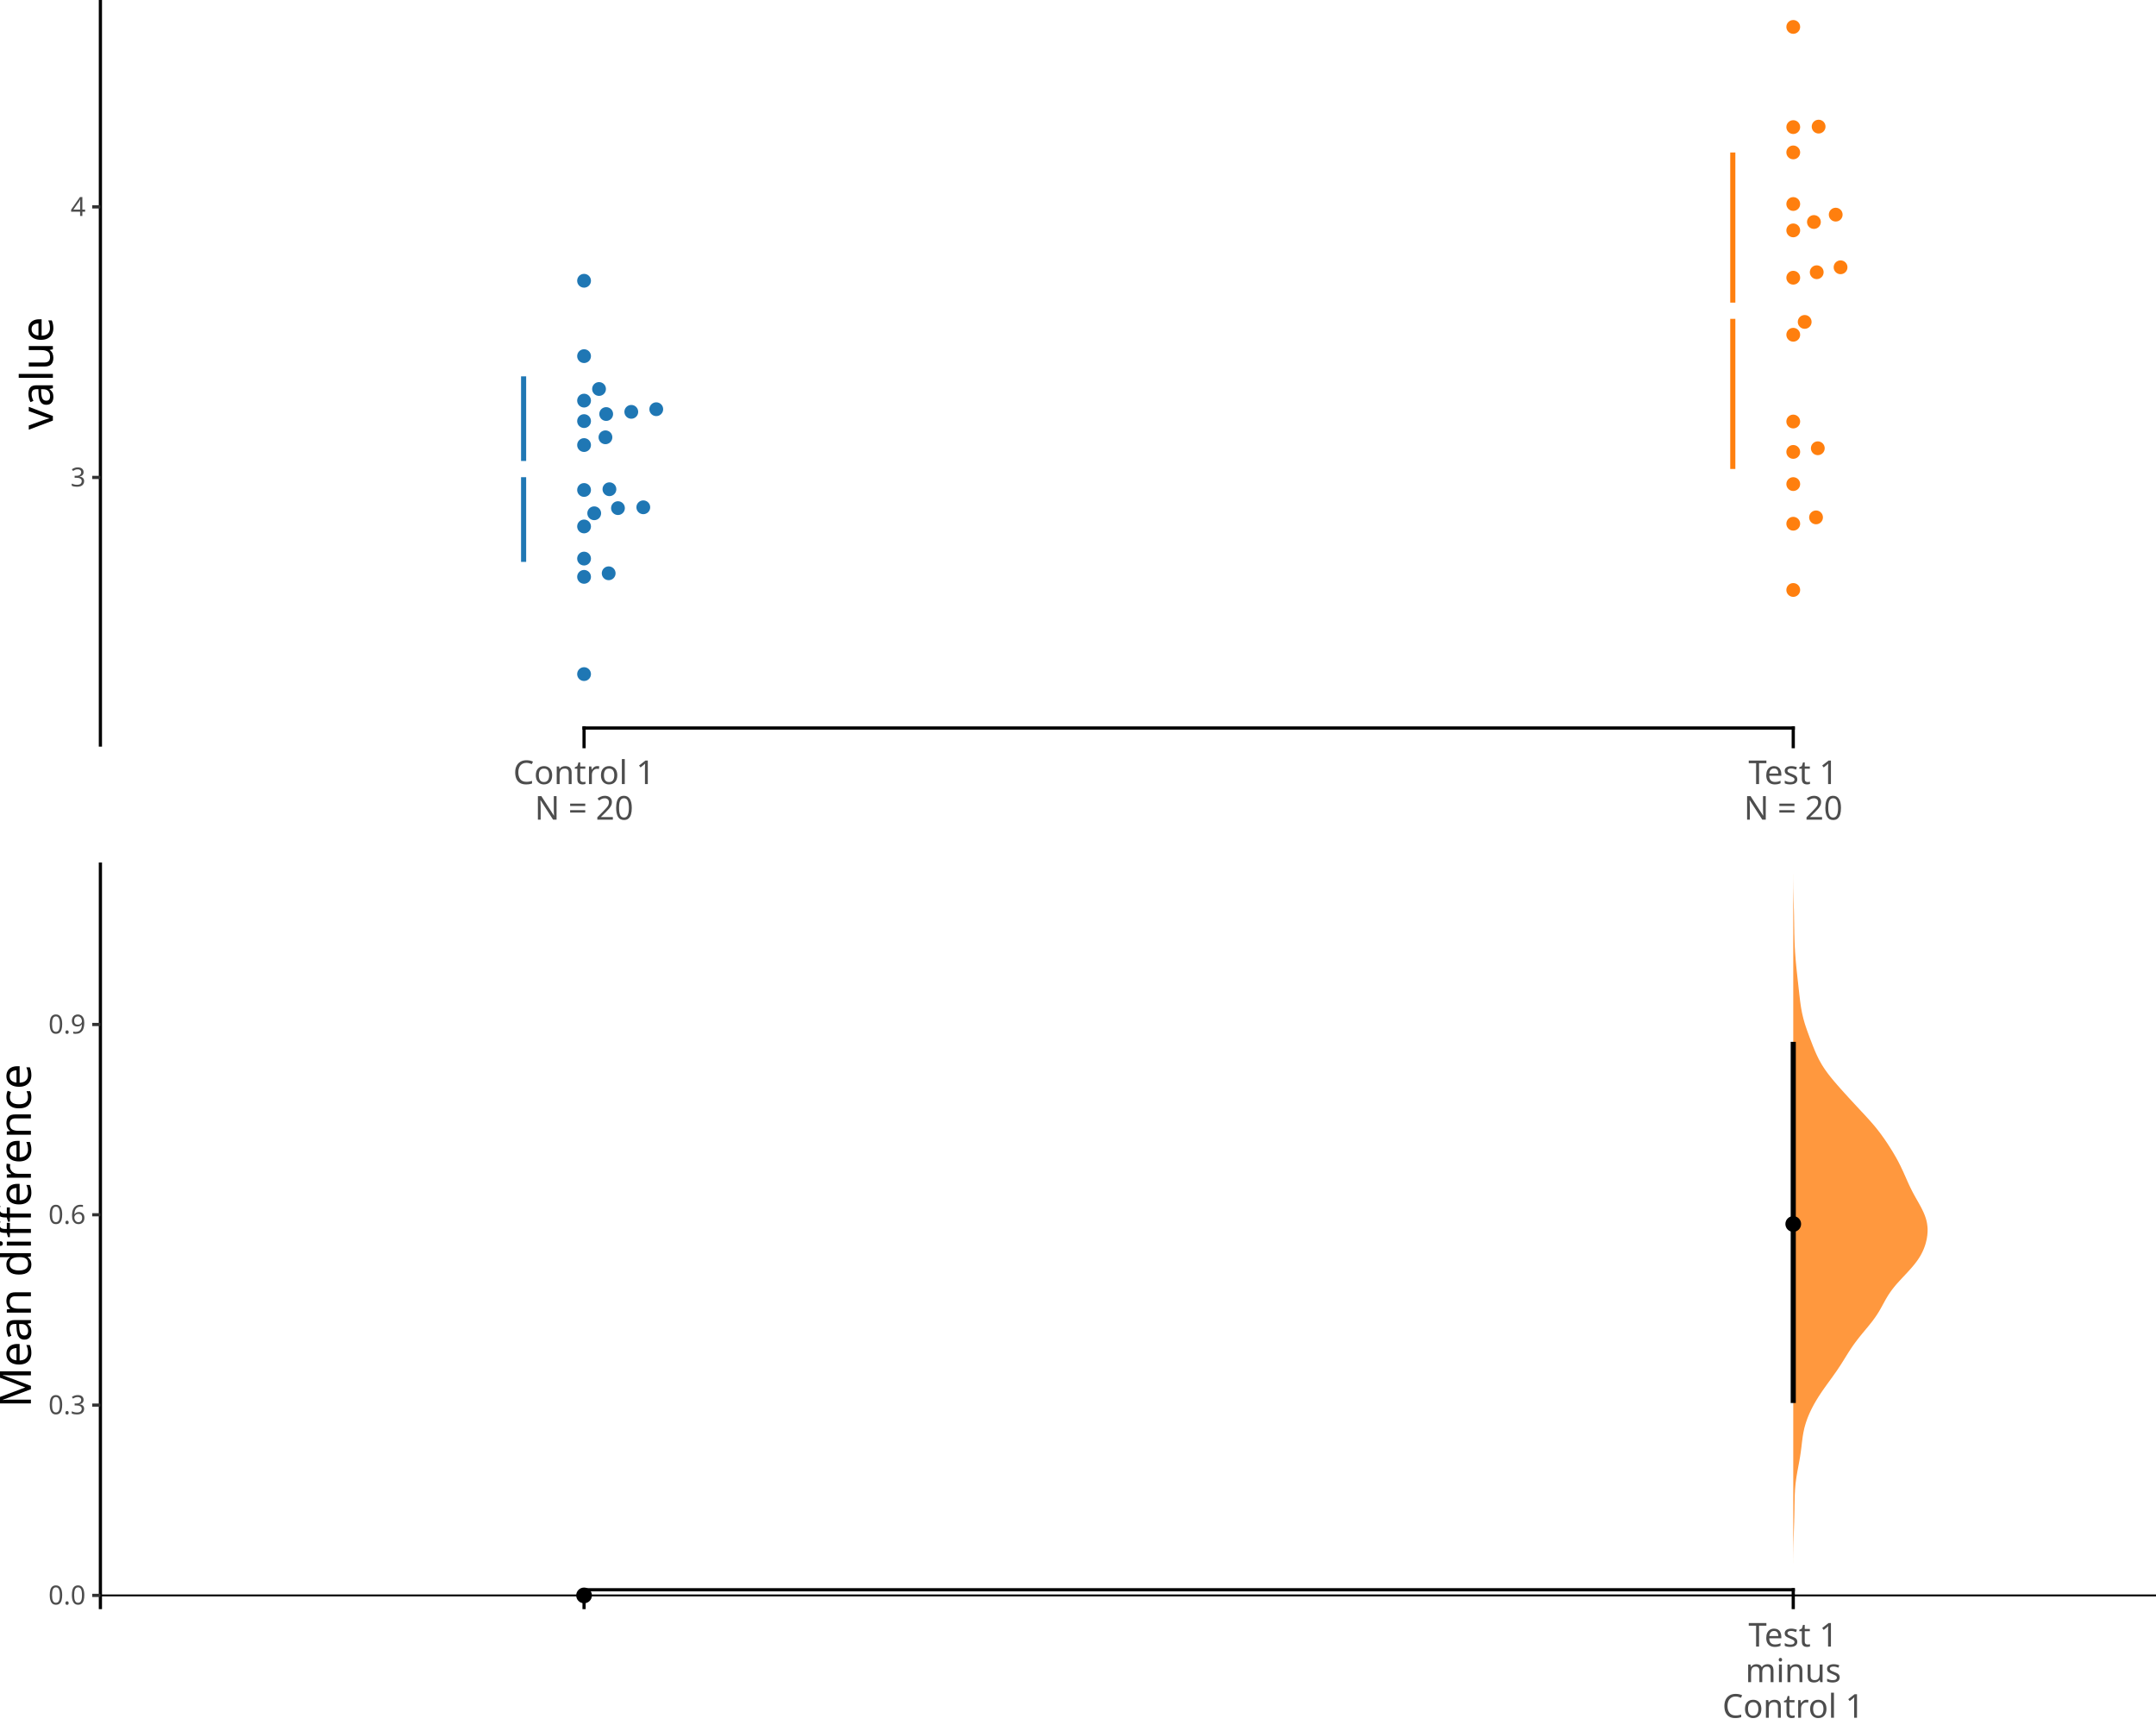
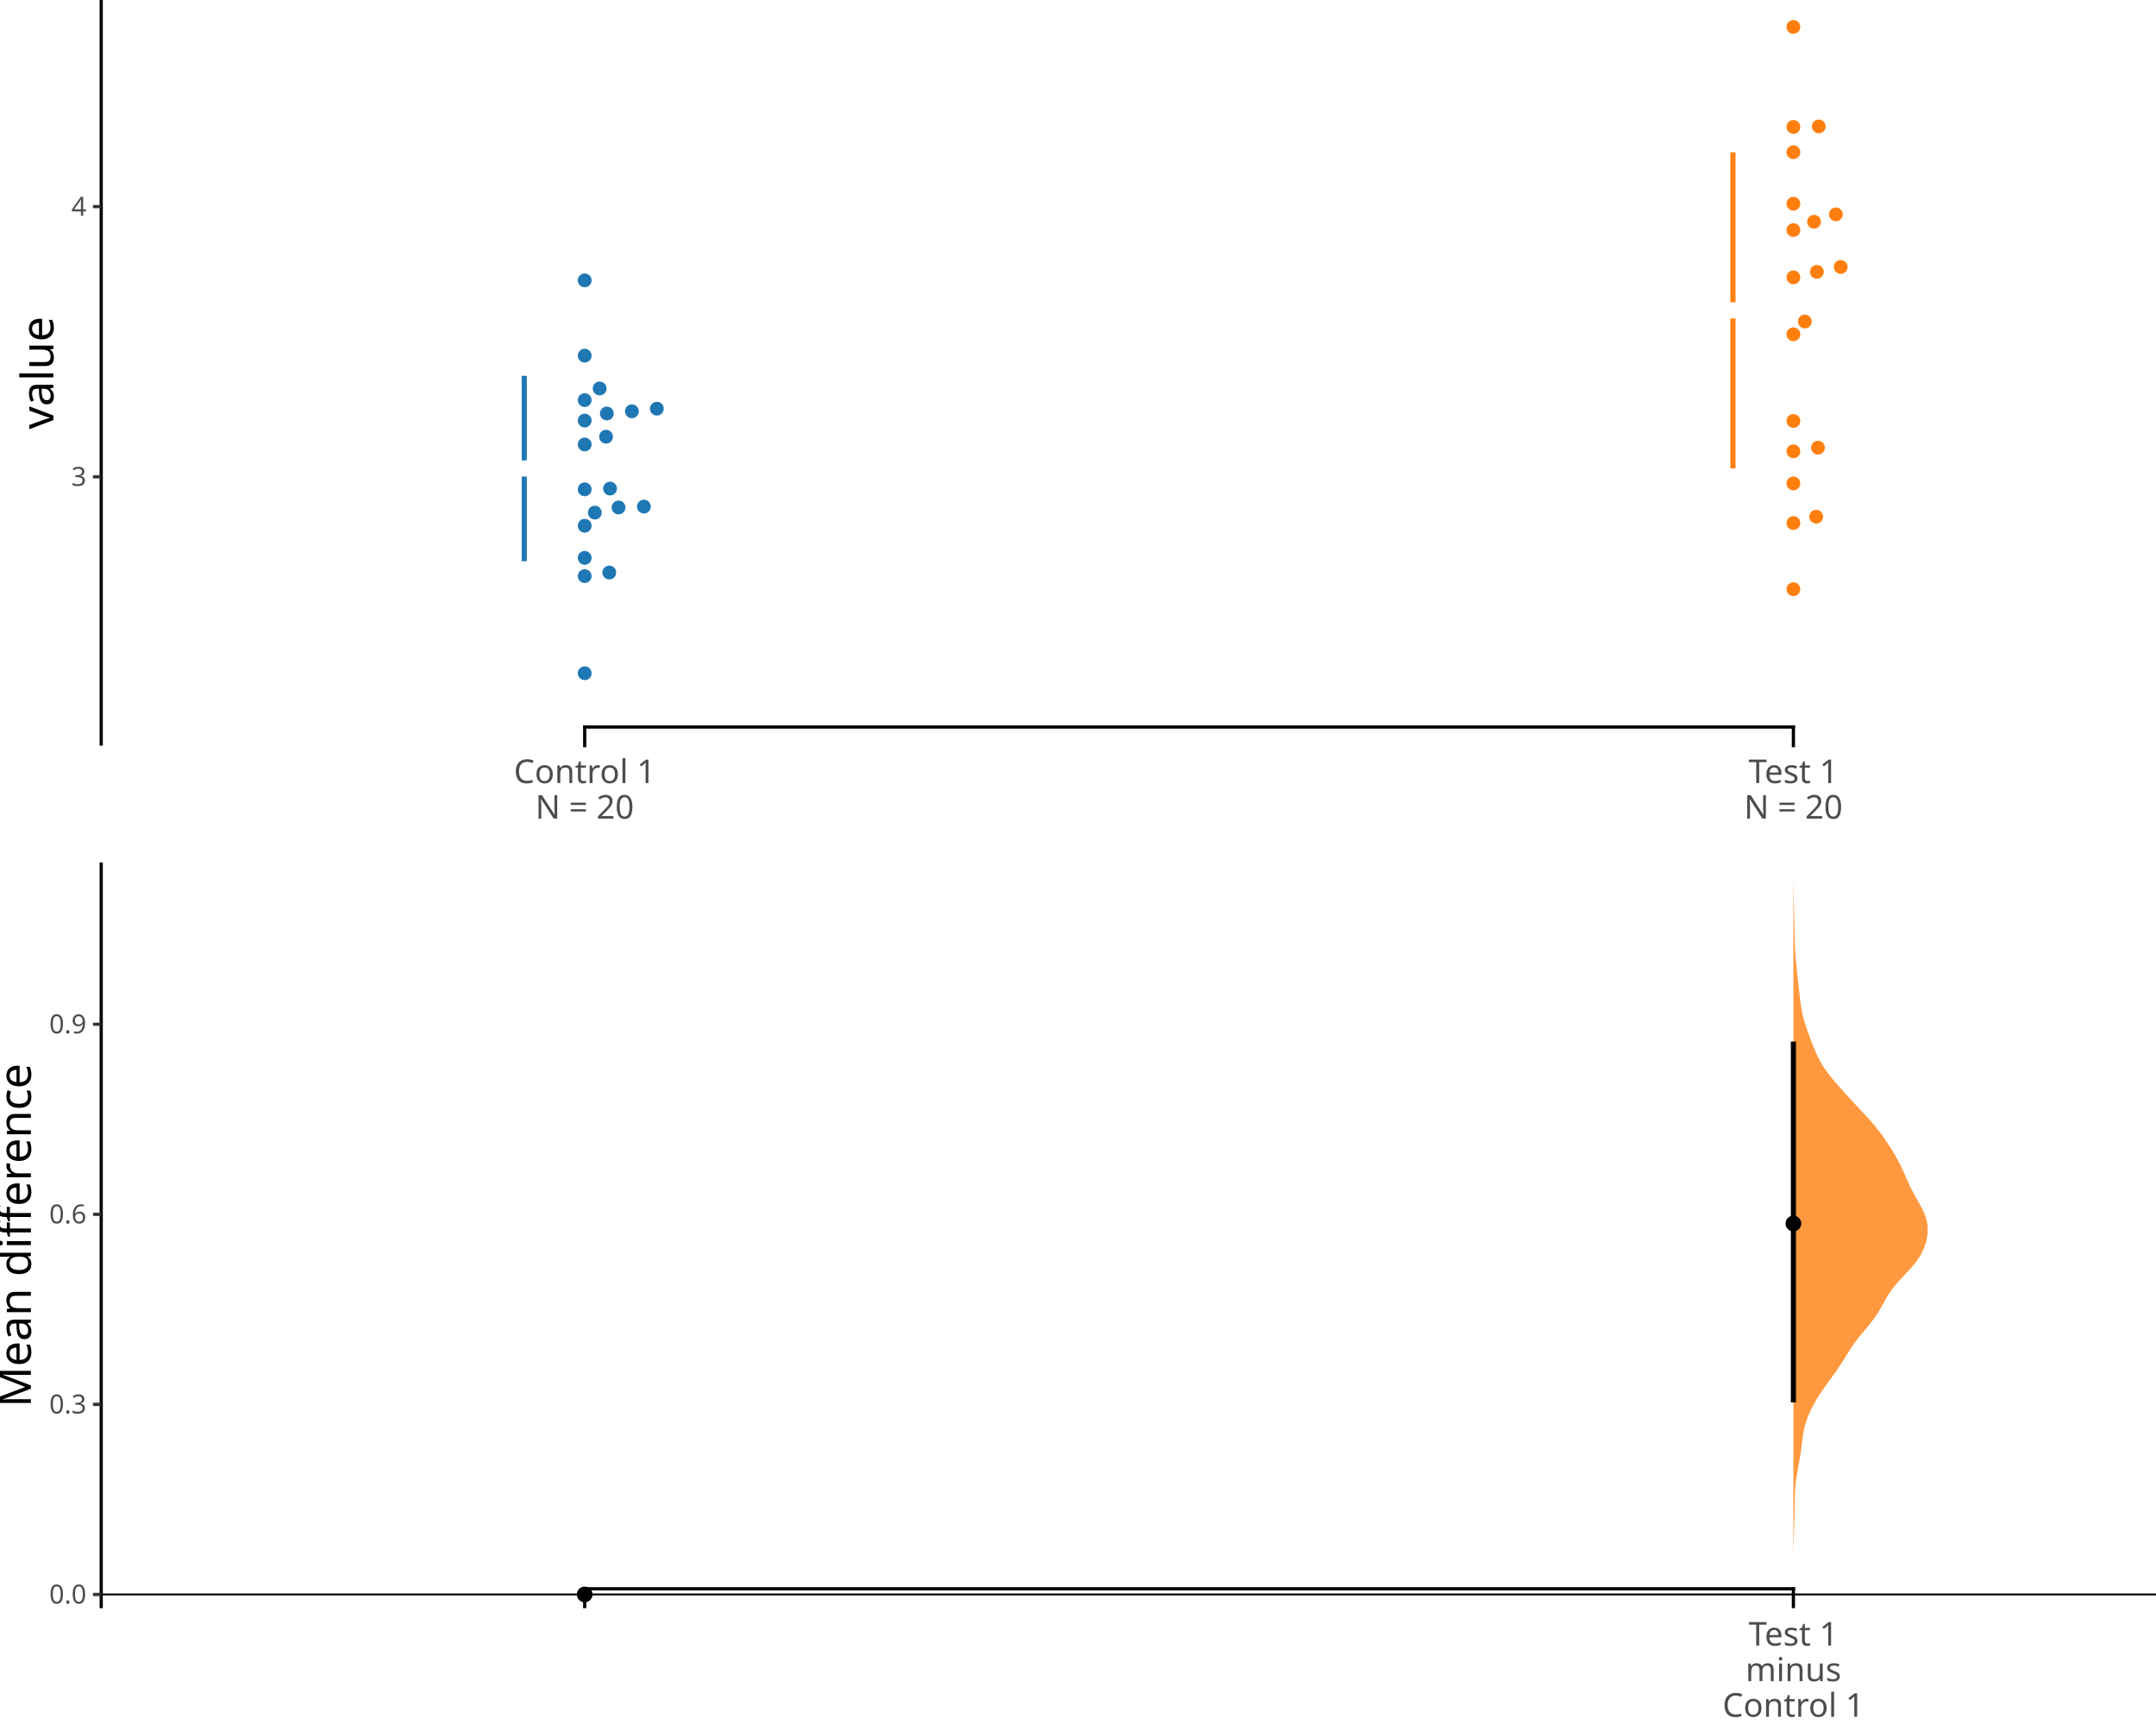
<svg xmlns="http://www.w3.org/2000/svg" class="svglite" data-engine-version="2.0" width="720.00pt" height="576.00pt" viewBox="0 0 720.00 576.00">
  <defs>
    <style type="text/css">
    .svglite line, .svglite polyline, .svglite polygon, .svglite path, .svglite rect, .svglite circle {
      fill: none;
      stroke: #000000;
      stroke-linecap: round;
      stroke-linejoin: round;
      stroke-miterlimit: 10.00;
    }
  </style>
  </defs>
  <rect width="100%" height="100%" style="stroke: none; fill: #FFFFFF;" />
  <defs>
    <clipPath id="cpMC4wMHw3MjAuMDB8MC4wMHw1NzYuMDA=">
      <rect x="0.00" y="0.00" width="720.00" height="576.00" />
    </clipPath>
  </defs>
  <g clip-path="url(#cpMC4wMHw3MjAuMDB8MC4wMHw1NzYuMDA=)">
</g>
  <defs>
    <clipPath id="cpMC4wMHw3MjAuMDB8MC4wMHwyODguMDA=">
      <rect x="0.00" y="0.00" width="720.00" height="288.00" />
    </clipPath>
  </defs>
  <g clip-path="url(#cpMC4wMHw3MjAuMDB8MC4wMHwyODguMDA=)">
-     <rect x="-0" y="0.00" width="720.00" height="288.00" style="stroke-width: 1.07; stroke: #FFFFFF; fill: #FFFFFF;" />
+     <rect x="0.00" y="0.00" width="720.00" height="288.00" style="stroke-width: 1.07; stroke: #FFFFFF; fill: #FFFFFF;" />
  </g>
  <g clip-path="url(#cpMC4wMHw3MjAuMDB8MC4wMHw1NzYuMDA=)">
-     <rect x="33.53" y="0.00" width="686.47" height="249.32" style="stroke-width: 1.07; stroke: none; fill: #FFFFFF;" />
-     <circle cx="202.44" cy="138.25" r="1.95" style="stroke-width: 0.71; stroke: #1F77B4; fill: #1F77B4;" />
-     <circle cx="195.05" cy="133.77" r="1.95" style="stroke-width: 0.71; stroke: #1F77B4; fill: #1F77B4;" />
-     <circle cx="203.52" cy="163.36" r="1.95" style="stroke-width: 0.71; stroke: #1F77B4; fill: #1F77B4;" />
-     <circle cx="195.05" cy="175.79" r="1.95" style="stroke-width: 0.71; stroke: #1F77B4; fill: #1F77B4;" />
-     <circle cx="210.82" cy="137.52" r="1.95" style="stroke-width: 0.71; stroke: #1F77B4; fill: #1F77B4;" />
-     <circle cx="195.05" cy="225.09" r="1.95" style="stroke-width: 0.71; stroke: #1F77B4; fill: #1F77B4;" />
-     <circle cx="219.16" cy="136.64" r="1.95" style="stroke-width: 0.71; stroke: #1F77B4; fill: #1F77B4;" />
-     <circle cx="214.83" cy="169.39" r="1.95" style="stroke-width: 0.71; stroke: #1F77B4; fill: #1F77B4;" />
-     <circle cx="206.37" cy="169.67" r="1.95" style="stroke-width: 0.71; stroke: #1F77B4; fill: #1F77B4;" />
-     <circle cx="195.05" cy="192.62" r="1.95" style="stroke-width: 0.71; stroke: #1F77B4; fill: #1F77B4;" />
-     <circle cx="195.05" cy="163.61" r="1.95" style="stroke-width: 0.71; stroke: #1F77B4; fill: #1F77B4;" />
-     <circle cx="195.05" cy="93.75" r="1.95" style="stroke-width: 0.71; stroke: #1F77B4; fill: #1F77B4;" />
-     <circle cx="202.19" cy="146.02" r="1.95" style="stroke-width: 0.71; stroke: #1F77B4; fill: #1F77B4;" />
-     <circle cx="195.05" cy="140.61" r="1.95" style="stroke-width: 0.71; stroke: #1F77B4; fill: #1F77B4;" />
-     <circle cx="195.05" cy="186.52" r="1.95" style="stroke-width: 0.71; stroke: #1F77B4; fill: #1F77B4;" />
-     <circle cx="200.05" cy="129.89" r="1.95" style="stroke-width: 0.71; stroke: #1F77B4; fill: #1F77B4;" />
-     <circle cx="203.27" cy="191.43" r="1.95" style="stroke-width: 0.71; stroke: #1F77B4; fill: #1F77B4;" />
-     <circle cx="198.44" cy="171.39" r="1.95" style="stroke-width: 0.71; stroke: #1F77B4; fill: #1F77B4;" />
-     <circle cx="195.05" cy="118.92" r="1.95" style="stroke-width: 0.71; stroke: #1F77B4; fill: #1F77B4;" />
-     <circle cx="195.05" cy="148.61" r="1.95" style="stroke-width: 0.71; stroke: #1F77B4; fill: #1F77B4;" />
-     <circle cx="602.68" cy="107.49" r="1.95" style="stroke-width: 0.71; stroke: #FF7F0E; fill: #FF7F0E;" />
-     <circle cx="598.86" cy="174.88" r="1.95" style="stroke-width: 0.71; stroke: #FF7F0E; fill: #FF7F0E;" />
-     <circle cx="614.66" cy="89.25" r="1.95" style="stroke-width: 0.71; stroke: #FF7F0E; fill: #FF7F0E;" />
-     <circle cx="598.86" cy="42.44" r="1.95" style="stroke-width: 0.71; stroke: #FF7F0E; fill: #FF7F0E;" />
-     <circle cx="598.86" cy="140.75" r="1.95" style="stroke-width: 0.71; stroke: #FF7F0E; fill: #FF7F0E;" />
-     <circle cx="598.86" cy="197.00" r="1.95" style="stroke-width: 0.71; stroke: #FF7F0E; fill: #FF7F0E;" />
-     <circle cx="605.76" cy="74.13" r="1.95" style="stroke-width: 0.71; stroke: #FF7F0E; fill: #FF7F0E;" />
-     <circle cx="607.33" cy="42.28" r="1.95" style="stroke-width: 0.71; stroke: #FF7F0E; fill: #FF7F0E;" />
-     <circle cx="606.70" cy="90.90" r="1.95" style="stroke-width: 0.71; stroke: #FF7F0E; fill: #FF7F0E;" />
-     <circle cx="606.47" cy="172.76" r="1.95" style="stroke-width: 0.71; stroke: #FF7F0E; fill: #FF7F0E;" />
-     <circle cx="598.86" cy="111.78" r="1.95" style="stroke-width: 0.71; stroke: #FF7F0E; fill: #FF7F0E;" />
-     <circle cx="607.06" cy="149.68" r="1.95" style="stroke-width: 0.71; stroke: #FF7F0E; fill: #FF7F0E;" />
-     <circle cx="598.86" cy="161.64" r="1.95" style="stroke-width: 0.71; stroke: #FF7F0E; fill: #FF7F0E;" />
-     <circle cx="598.86" cy="8.99" r="1.95" style="stroke-width: 0.71; stroke: #FF7F0E; fill: #FF7F0E;" />
-     <circle cx="598.86" cy="50.89" r="1.95" style="stroke-width: 0.71; stroke: #FF7F0E; fill: #FF7F0E;" />
-     <circle cx="613.04" cy="71.67" r="1.95" style="stroke-width: 0.71; stroke: #FF7F0E; fill: #FF7F0E;" />
-     <circle cx="598.86" cy="76.93" r="1.95" style="stroke-width: 0.71; stroke: #FF7F0E; fill: #FF7F0E;" />
-     <circle cx="598.86" cy="150.90" r="1.95" style="stroke-width: 0.71; stroke: #FF7F0E; fill: #FF7F0E;" />
-     <circle cx="598.86" cy="92.73" r="1.95" style="stroke-width: 0.71; stroke: #FF7F0E; fill: #FF7F0E;" />
-     <circle cx="598.86" cy="68.12" r="1.95" style="stroke-width: 0.71; stroke: #FF7F0E; fill: #FF7F0E;" />
-     <line x1="174.86" y1="153.08" x2="174.86" y2="126.51" style="stroke-width: 1.71; stroke: #1F77B4; stroke-linecap: square;" />
-     <line x1="578.67" y1="100.20" x2="578.67" y2="51.77" style="stroke-width: 1.71; stroke: #FF7F0E; stroke-linecap: square;" />
-     <line x1="174.86" y1="160.20" x2="174.86" y2="186.77" style="stroke-width: 1.71; stroke: #1F77B4; stroke-linecap: square;" />
-     <line x1="578.67" y1="107.32" x2="578.67" y2="155.75" style="stroke-width: 1.71; stroke: #FF7F0E; stroke-linecap: square;" />
-     <line x1="195.05" y1="243.09" x2="598.86" y2="243.09" style="stroke-width: 1.07; stroke-linecap: square;" />
-     <line x1="195.05" y1="243.09" x2="195.05" y2="249.32" style="stroke-width: 1.07; stroke-linecap: square;" />
-     <line x1="598.86" y1="243.09" x2="598.86" y2="249.32" style="stroke-width: 1.07; stroke-linecap: square;" />
-     <polyline points="33.53,249.32 33.53,0.00 " style="stroke-width: 1.07; stroke-linecap: butt;" />
-     <text x="28.60" y="162.44" text-anchor="end" style="font-size: 8.80px; fill: #4D4D4D; font-family: sans;" textLength="4.89px" lengthAdjust="spacingAndGlyphs">3</text>
-     <text x="28.60" y="72.11" text-anchor="end" style="font-size: 8.80px; fill: #4D4D4D; font-family: sans;" textLength="4.89px" lengthAdjust="spacingAndGlyphs">4</text>
-     <polyline points="30.79,159.41 33.53,159.41 " style="stroke-width: 1.07; stroke: #333333; stroke-linecap: butt;" />
-     <polyline points="30.79,69.08 33.53,69.08 " style="stroke-width: 1.07; stroke: #333333; stroke-linecap: butt;" />
-     <text x="195.05" y="261.82" text-anchor="middle" style="font-size: 11.00px; fill: #4D4D4D; font-family: sans;" textLength="44.64px" lengthAdjust="spacingAndGlyphs">Control 1</text>
-     <text x="195.05" y="273.70" text-anchor="middle" style="font-size: 11.00px; fill: #4D4D4D; font-family: sans;" textLength="32.72px" lengthAdjust="spacingAndGlyphs">N = 20</text>
-     <text x="598.86" y="261.82" text-anchor="middle" style="font-size: 11.00px; fill: #4D4D4D; font-family: sans;" textLength="30.57px" lengthAdjust="spacingAndGlyphs">Test 1</text>
-     <text x="598.86" y="273.70" text-anchor="middle" style="font-size: 11.00px; fill: #4D4D4D; font-family: sans;" textLength="32.72px" lengthAdjust="spacingAndGlyphs">N = 20</text>
-     <text transform="translate(17.66,124.66) rotate(-90)" text-anchor="middle" style="font-size: 15.00px; font-family: sans;" textLength="35.87px" lengthAdjust="spacingAndGlyphs">value</text>
+     <rect x="33.80" y="-0" width="686.20" height="248.99" style="stroke-width: 1.07; stroke: none; fill: #FFFFFF;" />
+     <circle cx="202.65" cy="138.07" r="1.95" style="stroke-width: 0.71; stroke: #1F77B4; fill: #1F77B4;" />
+     <circle cx="195.26" cy="133.60" r="1.95" style="stroke-width: 0.71; stroke: #1F77B4; fill: #1F77B4;" />
+     <circle cx="203.73" cy="163.14" r="1.95" style="stroke-width: 0.71; stroke: #1F77B4; fill: #1F77B4;" />
+     <circle cx="195.26" cy="175.56" r="1.95" style="stroke-width: 0.71; stroke: #1F77B4; fill: #1F77B4;" />
+     <circle cx="211.02" cy="137.34" r="1.95" style="stroke-width: 0.71; stroke: #1F77B4; fill: #1F77B4;" />
+     <circle cx="195.26" cy="224.80" r="1.95" style="stroke-width: 0.71; stroke: #1F77B4; fill: #1F77B4;" />
+     <circle cx="219.36" cy="136.46" r="1.95" style="stroke-width: 0.71; stroke: #1F77B4; fill: #1F77B4;" />
+     <circle cx="215.03" cy="169.16" r="1.95" style="stroke-width: 0.71; stroke: #1F77B4; fill: #1F77B4;" />
+     <circle cx="206.57" cy="169.45" r="1.95" style="stroke-width: 0.71; stroke: #1F77B4; fill: #1F77B4;" />
+     <circle cx="195.26" cy="192.37" r="1.95" style="stroke-width: 0.71; stroke: #1F77B4; fill: #1F77B4;" />
+     <circle cx="195.26" cy="163.39" r="1.95" style="stroke-width: 0.71; stroke: #1F77B4; fill: #1F77B4;" />
+     <circle cx="195.26" cy="93.62" r="1.95" style="stroke-width: 0.71; stroke: #1F77B4; fill: #1F77B4;" />
+     <circle cx="202.39" cy="145.82" r="1.95" style="stroke-width: 0.71; stroke: #1F77B4; fill: #1F77B4;" />
+     <circle cx="195.26" cy="140.43" r="1.95" style="stroke-width: 0.71; stroke: #1F77B4; fill: #1F77B4;" />
+     <circle cx="195.26" cy="186.28" r="1.95" style="stroke-width: 0.71; stroke: #1F77B4; fill: #1F77B4;" />
+     <circle cx="200.26" cy="129.72" r="1.95" style="stroke-width: 0.71; stroke: #1F77B4; fill: #1F77B4;" />
+     <circle cx="203.47" cy="191.18" r="1.95" style="stroke-width: 0.71; stroke: #1F77B4; fill: #1F77B4;" />
+     <circle cx="198.65" cy="171.16" r="1.95" style="stroke-width: 0.71; stroke: #1F77B4; fill: #1F77B4;" />
+     <circle cx="195.26" cy="118.76" r="1.95" style="stroke-width: 0.71; stroke: #1F77B4; fill: #1F77B4;" />
+     <circle cx="195.26" cy="148.42" r="1.95" style="stroke-width: 0.71; stroke: #1F77B4; fill: #1F77B4;" />
+     <circle cx="602.73" cy="107.35" r="1.95" style="stroke-width: 0.71; stroke: #FF7F0E; fill: #FF7F0E;" />
+     <circle cx="598.91" cy="174.65" r="1.95" style="stroke-width: 0.71; stroke: #FF7F0E; fill: #FF7F0E;" />
+     <circle cx="614.71" cy="89.14" r="1.95" style="stroke-width: 0.71; stroke: #FF7F0E; fill: #FF7F0E;" />
+     <circle cx="598.91" cy="42.38" r="1.95" style="stroke-width: 0.71; stroke: #FF7F0E; fill: #FF7F0E;" />
+     <circle cx="598.91" cy="140.56" r="1.95" style="stroke-width: 0.71; stroke: #FF7F0E; fill: #FF7F0E;" />
+     <circle cx="598.91" cy="196.74" r="1.95" style="stroke-width: 0.71; stroke: #FF7F0E; fill: #FF7F0E;" />
+     <circle cx="605.80" cy="74.04" r="1.95" style="stroke-width: 0.71; stroke: #FF7F0E; fill: #FF7F0E;" />
+     <circle cx="607.38" cy="42.22" r="1.95" style="stroke-width: 0.71; stroke: #FF7F0E; fill: #FF7F0E;" />
+     <circle cx="606.74" cy="90.78" r="1.95" style="stroke-width: 0.71; stroke: #FF7F0E; fill: #FF7F0E;" />
+     <circle cx="606.52" cy="172.53" r="1.95" style="stroke-width: 0.71; stroke: #FF7F0E; fill: #FF7F0E;" />
+     <circle cx="598.91" cy="111.63" r="1.95" style="stroke-width: 0.71; stroke: #FF7F0E; fill: #FF7F0E;" />
+     <circle cx="607.11" cy="149.48" r="1.95" style="stroke-width: 0.71; stroke: #FF7F0E; fill: #FF7F0E;" />
+     <circle cx="598.91" cy="161.42" r="1.95" style="stroke-width: 0.71; stroke: #FF7F0E; fill: #FF7F0E;" />
+     <circle cx="598.91" cy="8.98" r="1.95" style="stroke-width: 0.71; stroke: #FF7F0E; fill: #FF7F0E;" />
+     <circle cx="598.91" cy="50.83" r="1.95" style="stroke-width: 0.71; stroke: #FF7F0E; fill: #FF7F0E;" />
+     <circle cx="613.09" cy="71.58" r="1.95" style="stroke-width: 0.71; stroke: #FF7F0E; fill: #FF7F0E;" />
+     <circle cx="598.91" cy="76.83" r="1.95" style="stroke-width: 0.71; stroke: #FF7F0E; fill: #FF7F0E;" />
+     <circle cx="598.91" cy="150.70" r="1.95" style="stroke-width: 0.71; stroke: #FF7F0E; fill: #FF7F0E;" />
+     <circle cx="598.91" cy="92.61" r="1.95" style="stroke-width: 0.71; stroke: #FF7F0E; fill: #FF7F0E;" />
+     <circle cx="598.91" cy="68.03" r="1.95" style="stroke-width: 0.71; stroke: #FF7F0E; fill: #FF7F0E;" />
+     <line x1="175.08" y1="152.88" x2="175.08" y2="126.35" style="stroke-width: 1.71; stroke: #1F77B4; stroke-linecap: square;" />
+     <line x1="578.72" y1="100.07" x2="578.72" y2="51.70" style="stroke-width: 1.71; stroke: #FF7F0E; stroke-linecap: square;" />
+     <line x1="175.08" y1="159.99" x2="175.08" y2="186.53" style="stroke-width: 1.71; stroke: #1F77B4; stroke-linecap: square;" />
+     <line x1="578.72" y1="107.18" x2="578.72" y2="155.54" style="stroke-width: 1.71; stroke: #FF7F0E; stroke-linecap: square;" />
+     <line x1="195.26" y1="242.77" x2="598.91" y2="242.77" style="stroke-width: 1.07; stroke-linecap: square;" />
+     <line x1="195.26" y1="242.77" x2="195.26" y2="248.99" style="stroke-width: 1.07; stroke-linecap: square;" />
+     <line x1="598.91" y1="242.77" x2="598.91" y2="248.99" style="stroke-width: 1.07; stroke-linecap: square;" />
+     <polyline points="33.80,248.99 33.80,0.00 " style="stroke-width: 1.07; stroke-linecap: butt;" />
+     <text x="28.87" y="162.23" text-anchor="end" style="font-size: 8.80px; fill: #4D4D4D; font-family: sans;" textLength="4.89px" lengthAdjust="spacingAndGlyphs">3</text>
+     <text x="28.87" y="72.02" text-anchor="end" style="font-size: 8.80px; fill: #4D4D4D; font-family: sans;" textLength="4.89px" lengthAdjust="spacingAndGlyphs">4</text>
+     <polyline points="31.06,159.20 33.80,159.20 " style="stroke-width: 1.07; stroke: #333333; stroke-linecap: butt;" />
+     <polyline points="31.06,68.99 33.80,68.99 " style="stroke-width: 1.07; stroke: #333333; stroke-linecap: butt;" />
+     <text x="195.26" y="261.49" text-anchor="middle" style="font-size: 11.00px; fill: #4D4D4D; font-family: sans;" textLength="44.64px" lengthAdjust="spacingAndGlyphs">Control 1</text>
+     <text x="195.26" y="273.37" text-anchor="middle" style="font-size: 11.00px; fill: #4D4D4D; font-family: sans;" textLength="32.72px" lengthAdjust="spacingAndGlyphs">N = 20</text>
+     <text x="598.91" y="261.49" text-anchor="middle" style="font-size: 11.00px; fill: #4D4D4D; font-family: sans;" textLength="30.57px" lengthAdjust="spacingAndGlyphs">Test 1</text>
+     <text x="598.91" y="273.37" text-anchor="middle" style="font-size: 11.00px; fill: #4D4D4D; font-family: sans;" textLength="32.72px" lengthAdjust="spacingAndGlyphs">N = 20</text>
+     <text transform="translate(17.83,124.50) rotate(-90)" text-anchor="middle" style="font-size: 15.00px; font-family: sans;" textLength="35.87px" lengthAdjust="spacingAndGlyphs">value</text>
  </g>
  <defs>
    <clipPath id="cpMC4wMHw3MjAuMDB8Mjg4LjAwfDU3Ni4wMA==">
      <rect x="0" y="288.00" width="720.00" height="288.00" />
    </clipPath>
  </defs>
  <g clip-path="url(#cpMC4wMHw3MjAuMDB8Mjg4LjAwfDU3Ni4wMA==)">
    <rect x="0" y="288.00" width="720.00" height="288.00" style="stroke-width: 1.07; stroke: #FFFFFF; fill: #FFFFFF;" />
  </g>
  <g clip-path="url(#cpMC4wMHw3MjAuMDB8MC4wMHw1NzYuMDA=)">
</g>
  <defs>
-     <clipPath id="cpMzMuNTN8NzIwLjAwfDI4OC4wMHw1MzcuMzI=">
-       <rect x="33.53" y="288.00" width="686.47" height="249.32" />
+     <clipPath id="cpMzMuODB8NzIwLjAwfDI4OC4wMHw1MzYuOTk=">
+       <rect x="33.80" y="288.00" width="686.20" height="248.99" />
    </clipPath>
  </defs>
-   <g clip-path="url(#cpMzMuNTN8NzIwLjAwfDI4OC4wMHw1MzcuMzI=)">
-     <rect x="33.53" y="288.00" width="686.47" height="249.32" style="stroke-width: 1.07; stroke: none; fill: #FFFFFF;" />
-     <polygon points="598.86,525.45 598.86,524.98 598.86,524.52 598.86,524.05 598.86,523.59 598.86,523.12 598.86,522.66 598.86,522.19 598.87,521.73 598.87,521.26 598.87,520.80 598.87,520.33 598.88,519.87 598.88,519.41 598.89,518.94 598.89,518.48 598.90,518.01 598.91,517.55 598.91,517.08 598.92,516.62 598.93,516.15 598.94,515.69 598.95,515.22 598.96,514.76 598.98,514.29 598.99,513.83 599.00,513.36 599.02,512.90 599.03,512.44 599.05,511.97 599.06,511.51 599.08,511.04 599.09,510.58 599.11,510.11 599.12,509.65 599.14,509.18 599.15,508.72 599.17,508.25 599.18,507.79 599.19,507.32 599.21,506.86 599.22,506.39 599.23,505.93 599.24,505.47 599.25,505.00 599.26,504.54 599.27,504.07 599.28,503.61 599.28,503.14 599.29,502.68 599.30,502.21 599.31,501.75 599.32,501.28 599.33,500.82 599.34,500.35 599.35,499.89 599.36,499.42 599.38,498.96 599.40,498.50 599.43,498.03 599.45,497.57 599.48,497.10 599.52,496.64 599.56,496.17 599.60,495.71 599.65,495.24 599.71,494.78 599.77,494.31 599.83,493.85 599.90,493.38 599.97,492.92 600.05,492.45 600.13,491.99 600.21,491.53 600.29,491.06 600.38,490.60 600.47,490.13 600.55,489.67 600.64,489.20 600.73,488.74 600.81,488.27 600.90,487.81 600.98,487.34 601.06,486.88 601.14,486.41 601.21,485.95 601.28,485.48 601.35,485.02 601.41,484.56 601.47,484.09 601.53,483.63 601.59,483.16 601.64,482.70 601.70,482.23 601.75,481.77 601.81,481.30 601.87,480.84 601.93,480.37 601.99,479.91 602.06,479.44 602.14,478.98 602.22,478.51 602.31,478.05 602.41,477.59 602.51,477.12 602.62,476.66 602.75,476.19 602.88,475.73 603.02,475.26 603.17,474.80 603.33,474.33 603.49,473.87 603.67,473.40 603.85,472.94 604.05,472.47 604.25,472.01 604.46,471.54 604.68,471.08 604.90,470.62 605.14,470.15 605.38,469.69 605.63,469.22 605.88,468.76 606.15,468.29 606.42,467.83 606.70,467.36 606.98,466.90 607.27,466.43 607.57,465.97 607.88,465.50 608.19,465.04 608.50,464.57 608.82,464.11 609.15,463.64 609.48,463.18 609.81,462.72 610.14,462.25 610.48,461.79 610.82,461.32 611.16,460.86 611.49,460.39 611.83,459.93 612.16,459.46 612.49,459.00 612.82,458.53 613.15,458.07 613.47,457.60 613.78,457.14 614.09,456.67 614.40,456.21 614.70,455.75 615.00,455.28 615.29,454.82 615.59,454.35 615.87,453.89 616.16,453.42 616.45,452.96 616.74,452.49 617.03,452.03 617.32,451.56 617.62,451.10 617.93,450.63 618.23,450.17 618.55,449.70 618.87,449.24 619.20,448.78 619.54,448.31 619.89,447.85 620.24,447.38 620.60,446.92 620.97,446.45 621.34,445.99 621.72,445.52 622.10,445.06 622.49,444.59 622.88,444.13 623.26,443.66 623.65,443.20 624.03,442.73 624.40,442.27 624.77,441.81 625.14,441.34 625.49,440.88 625.83,440.41 626.17,439.95 626.49,439.48 626.80,439.02 627.10,438.55 627.39,438.09 627.67,437.62 627.94,437.16 628.20,436.69 628.46,436.23 628.71,435.76 628.96,435.30 629.22,434.84 629.47,434.37 629.73,433.91 630.00,433.44 630.28,432.98 630.56,432.51 630.87,432.05 631.18,431.58 631.51,431.12 631.85,430.65 632.21,430.19 632.58,429.72 632.96,429.26 633.36,428.79 633.77,428.33 634.19,427.87 634.62,427.40 635.05,426.94 635.48,426.47 635.92,426.01 636.35,425.54 636.79,425.08 637.22,424.61 637.64,424.15 638.06,423.68 638.46,423.22 638.86,422.75 639.24,422.29 639.61,421.82 639.96,421.36 640.30,420.90 640.62,420.43 640.92,419.97 641.21,419.50 641.48,419.04 641.73,418.57 641.96,418.11 642.18,417.64 642.38,417.18 642.57,416.71 642.74,416.25 642.90,415.78 643.04,415.32 643.17,414.85 643.28,414.39 643.39,413.93 643.48,413.46 643.55,413.00 643.62,412.53 643.66,412.07 643.70,411.60 643.72,411.14 643.73,410.67 643.72,410.21 643.69,409.74 643.64,409.28 643.58,408.81 643.51,408.35 643.41,407.88 643.30,407.42 643.17,406.96 643.02,406.49 642.86,406.03 642.68,405.56 642.49,405.10 642.28,404.63 642.06,404.17 641.83,403.70 641.60,403.24 641.35,402.77 641.09,402.31 640.84,401.84 640.58,401.38 640.31,400.91 640.05,400.45 639.79,399.99 639.53,399.52 639.27,399.06 639.02,398.59 638.77,398.13 638.53,397.66 638.30,397.20 638.07,396.73 637.84,396.27 637.62,395.80 637.40,395.34 637.19,394.87 636.98,394.41 636.78,393.94 636.57,393.48 636.37,393.02 636.16,392.55 635.95,392.09 635.75,391.62 635.54,391.16 635.32,390.69 635.10,390.23 634.88,389.76 634.66,389.30 634.42,388.83 634.19,388.37 633.95,387.90 633.70,387.44 633.44,386.97 633.19,386.51 632.92,386.05 632.65,385.58 632.38,385.12 632.10,384.65 631.82,384.19 631.53,383.72 631.24,383.26 630.94,382.79 630.64,382.33 630.34,381.86 630.03,381.40 629.71,380.93 629.40,380.47 629.07,380.00 628.74,379.54 628.41,379.08 628.07,378.61 627.72,378.15 627.36,377.68 627.00,377.22 626.63,376.75 626.25,376.29 625.86,375.82 625.47,375.36 625.06,374.89 624.66,374.43 624.24,373.96 623.82,373.50 623.40,373.03 622.98,372.57 622.55,372.11 622.12,371.64 621.68,371.18 621.25,370.71 620.82,370.25 620.38,369.78 619.95,369.32 619.52,368.85 619.09,368.39 618.66,367.92 618.23,367.46 617.80,366.99 617.37,366.53 616.95,366.06 616.53,365.60 616.11,365.14 615.69,364.67 615.27,364.21 614.85,363.74 614.44,363.28 614.03,362.81 613.62,362.35 613.22,361.88 612.82,361.42 612.42,360.95 612.04,360.49 611.65,360.02 611.28,359.56 610.91,359.09 610.55,358.63 610.21,358.17 609.87,357.70 609.54,357.24 609.22,356.77 608.92,356.31 608.62,355.84 608.34,355.38 608.07,354.91 607.81,354.45 607.55,353.98 607.31,353.52 607.08,353.05 606.86,352.59 606.64,352.12 606.43,351.66 606.23,351.20 606.03,350.73 605.84,350.27 605.65,349.80 605.46,349.34 605.28,348.87 605.10,348.41 604.92,347.94 604.74,347.48 604.56,347.01 604.38,346.55 604.21,346.08 604.04,345.62 603.87,345.15 603.70,344.69 603.53,344.22 603.37,343.76 603.21,343.30 603.05,342.83 602.90,342.37 602.75,341.90 602.61,341.44 602.48,340.97 602.35,340.51 602.22,340.04 602.11,339.58 602.00,339.11 601.89,338.65 601.79,338.18 601.70,337.72 601.61,337.25 601.53,336.79 601.45,336.33 601.38,335.86 601.31,335.40 601.25,334.93 601.18,334.47 601.12,334.00 601.07,333.54 601.01,333.07 600.96,332.61 600.90,332.14 600.85,331.68 600.80,331.21 600.75,330.75 600.69,330.28 600.64,329.82 600.59,329.36 600.54,328.89 600.49,328.43 600.44,327.96 600.38,327.50 600.33,327.03 600.28,326.57 600.23,326.10 600.18,325.64 600.13,325.17 600.08,324.71 600.03,324.24 599.98,323.78 599.93,323.31 599.89,322.85 599.84,322.39 599.80,321.92 599.75,321.46 599.71,320.99 599.67,320.53 599.63,320.06 599.60,319.60 599.56,319.13 599.53,318.67 599.49,318.20 599.46,317.74 599.44,317.27 599.41,316.81 599.38,316.34 599.36,315.88 599.34,315.42 599.32,314.95 599.30,314.49 599.29,314.02 599.27,313.56 599.26,313.09 599.25,312.63 599.23,312.16 599.22,311.70 599.21,311.23 599.21,310.77 599.20,310.30 599.19,309.84 599.18,309.37 599.17,308.91 599.17,308.45 599.16,307.98 599.15,307.52 599.14,307.05 599.13,306.59 599.13,306.12 599.12,305.66 599.11,305.19 599.10,304.73 599.09,304.26 599.08,303.80 599.06,303.33 599.05,302.87 599.04,302.40 599.03,301.94 599.02,301.48 599.00,301.01 598.99,300.55 598.98,300.08 598.97,299.62 598.96,299.15 598.95,298.69 598.94,298.22 598.93,297.76 598.92,297.29 598.91,296.83 598.90,296.36 598.90,295.90 598.89,295.43 598.89,294.97 598.88,294.51 598.88,294.04 598.87,293.58 598.87,293.11 598.87,292.65 598.87,292.18 598.86,291.72 598.86,291.25 598.86,290.79 598.86,290.32 598.86,289.86 598.86,289.39 598.86,288.93 598.86,288.46 598.86,288.00 " style="stroke-width: 0.75; stroke: none; fill: #FF7F0E; fill-opacity: 0.80;" />
-     <line x1="598.86" y1="467.63" x2="598.86" y2="348.74" style="stroke-width: 1.71; stroke-linecap: square;" />
-     <circle cx="598.86" cy="408.71" r="2.25" style="stroke-width: 0.75; fill: #000000;" />
-     <line x1="195.05" y1="532.73" x2="195.05" y2="532.73" style="stroke-width: 1.71; stroke-linecap: square;" />
-     <circle cx="195.05" cy="532.73" r="2.25" style="stroke-width: 0.75; fill: #000000;" />
-     <line x1="195.05" y1="530.84" x2="598.86" y2="530.84" style="stroke-width: 1.07; stroke-linecap: square;" />
-     <line x1="195.05" y1="530.84" x2="195.05" y2="537.32" style="stroke-width: 1.07; stroke-linecap: square;" />
-     <line x1="598.86" y1="530.84" x2="598.86" y2="537.32" style="stroke-width: 1.07; stroke-linecap: square;" />
-     <line x1="33.53" y1="532.73" x2="720.00" y2="532.73" style="stroke-width: 0.64; stroke-linecap: butt;" />
+   <g clip-path="url(#cpMzMuODB8NzIwLjAwfDI4OC4wMHw1MzYuOTk=)">
+     <rect x="33.80" y="288.00" width="686.20" height="248.99" style="stroke-width: 1.07; stroke: none; fill: #FFFFFF;" />
+     <polygon points="598.91,525.13 598.91,524.67 598.91,524.21 598.91,523.74 598.91,523.28 598.91,522.81 598.91,522.35 598.91,521.89 598.92,521.42 598.92,520.96 598.92,520.49 598.92,520.03 598.93,519.57 598.93,519.10 598.94,518.64 598.94,518.17 598.95,517.71 598.95,517.24 598.96,516.78 598.97,516.32 598.98,515.85 598.99,515.39 599.00,514.92 599.01,514.46 599.03,514.00 599.04,513.53 599.05,513.07 599.07,512.60 599.08,512.14 599.10,511.68 599.11,511.21 599.13,510.75 599.14,510.28 599.16,509.82 599.17,509.36 599.19,508.89 599.20,508.43 599.22,507.96 599.23,507.50 599.24,507.04 599.26,506.57 599.27,506.11 599.28,505.64 599.29,505.18 599.30,504.72 599.31,504.25 599.32,503.79 599.32,503.32 599.33,502.86 599.34,502.39 599.35,501.93 599.36,501.47 599.36,501.00 599.37,500.54 599.39,500.07 599.40,499.61 599.41,499.15 599.43,498.68 599.45,498.22 599.47,497.75 599.50,497.29 599.53,496.83 599.57,496.36 599.61,495.90 599.65,495.43 599.70,494.97 599.76,494.51 599.82,494.04 599.88,493.58 599.95,493.11 600.02,492.65 600.09,492.19 600.17,491.72 600.26,491.26 600.34,490.79 600.43,490.33 600.51,489.87 600.60,489.40 600.69,488.94 600.78,488.47 600.86,488.01 600.95,487.55 601.03,487.08 601.11,486.62 601.18,486.15 601.26,485.69 601.33,485.22 601.39,484.76 601.46,484.30 601.52,483.83 601.58,483.37 601.63,482.90 601.69,482.44 601.74,481.98 601.80,481.51 601.86,481.05 601.91,480.58 601.98,480.12 602.04,479.66 602.11,479.19 602.19,478.73 602.27,478.26 602.36,477.80 602.45,477.34 602.56,476.87 602.67,476.41 602.79,475.94 602.93,475.48 603.07,475.02 603.21,474.55 603.37,474.09 603.54,473.62 603.72,473.16 603.90,472.70 604.10,472.23 604.30,471.77 604.51,471.30 604.72,470.84 604.95,470.37 605.18,469.91 605.43,469.45 605.67,468.98 605.93,468.52 606.19,468.05 606.46,467.59 606.74,467.13 607.03,466.66 607.32,466.20 607.62,465.73 607.92,465.27 608.23,464.81 608.55,464.34 608.87,463.88 609.19,463.41 609.52,462.95 609.85,462.49 610.19,462.02 610.52,461.56 610.86,461.09 611.20,460.63 611.54,460.17 611.87,459.70 612.21,459.24 612.54,458.77 612.87,458.31 613.19,457.85 613.51,457.38 613.82,456.92 614.14,456.45 614.44,455.99 614.74,455.53 615.04,455.06 615.34,454.60 615.63,454.13 615.92,453.67 616.20,453.20 616.49,452.74 616.78,452.28 617.07,451.81 617.37,451.35 617.66,450.88 617.97,450.42 618.27,449.96 618.59,449.49 618.91,449.03 619.24,448.56 619.58,448.10 619.93,447.64 620.28,447.17 620.64,446.71 621.01,446.24 621.38,445.78 621.76,445.32 622.14,444.85 622.53,444.39 622.92,443.92 623.30,443.46 623.69,443.00 624.07,442.53 624.44,442.07 624.81,441.60 625.17,441.14 625.53,440.68 625.87,440.21 626.20,439.75 626.53,439.28 626.84,438.82 627.14,438.35 627.43,437.89 627.70,437.43 627.97,436.96 628.24,436.50 628.50,436.03 628.75,435.57 629.00,435.11 629.25,434.64 629.51,434.18 629.77,433.71 630.04,433.25 630.31,432.79 630.60,432.32 630.90,431.86 631.22,431.39 631.54,430.93 631.89,430.47 632.24,430.00 632.62,429.54 633.00,429.07 633.40,428.61 633.81,428.15 634.22,427.68 634.65,427.22 635.08,426.75 635.52,426.29 635.95,425.83 636.39,425.36 636.82,424.90 637.25,424.43 637.67,423.97 638.09,423.51 638.50,423.04 638.89,422.58 639.27,422.11 639.64,421.65 639.99,421.18 640.33,420.72 640.65,420.26 640.96,419.79 641.24,419.33 641.51,418.86 641.76,418.40 642.00,417.94 642.21,417.47 642.42,417.01 642.60,416.54 642.77,416.08 642.93,415.62 643.07,415.15 643.20,414.69 643.32,414.22 643.42,413.76 643.51,413.30 643.58,412.83 643.65,412.37 643.70,411.90 643.73,411.44 643.75,410.98 643.76,410.51 643.75,410.05 643.72,409.58 643.68,409.12 643.61,408.66 643.54,408.19 643.44,407.73 643.33,407.26 643.20,406.80 643.05,406.33 642.89,405.87 642.71,405.41 642.52,404.94 642.31,404.48 642.09,404.01 641.87,403.55 641.63,403.09 641.38,402.62 641.13,402.16 640.87,401.69 640.61,401.23 640.35,400.77 640.08,400.30 639.82,399.84 639.56,399.37 639.31,398.91 639.05,398.45 638.81,397.98 638.57,397.52 638.33,397.05 638.10,396.59 637.87,396.13 637.65,395.66 637.44,395.20 637.23,394.73 637.02,394.27 636.81,393.81 636.60,393.34 636.40,392.88 636.20,392.41 635.99,391.95 635.78,391.49 635.57,391.02 635.36,390.56 635.14,390.09 634.92,389.63 634.69,389.16 634.46,388.70 634.22,388.24 633.98,387.77 633.73,387.31 633.48,386.84 633.22,386.38 632.96,385.92 632.69,385.45 632.41,384.99 632.14,384.52 631.85,384.06 631.56,383.60 631.27,383.13 630.98,382.67 630.68,382.20 630.37,381.74 630.06,381.28 629.75,380.81 629.43,380.35 629.11,379.88 628.78,379.42 628.44,378.96 628.10,378.49 627.75,378.03 627.40,377.56 627.03,377.10 626.66,376.64 626.28,376.17 625.90,375.71 625.50,375.24 625.10,374.78 624.70,374.31 624.28,373.85 623.86,373.39 623.44,372.92 623.01,372.46 622.59,371.99 622.16,371.53 621.72,371.07 621.29,370.60 620.86,370.14 620.42,369.67 619.99,369.21 619.56,368.75 619.13,368.28 618.70,367.82 618.27,367.35 617.84,366.89 617.42,366.43 616.99,365.96 616.57,365.50 616.15,365.03 615.73,364.57 615.31,364.11 614.90,363.64 614.48,363.18 614.07,362.71 613.66,362.25 613.26,361.79 612.86,361.32 612.47,360.86 612.08,360.39 611.70,359.93 611.32,359.46 610.96,359.00 610.60,358.54 610.25,358.07 609.91,357.61 609.59,357.14 609.27,356.68 608.96,356.22 608.67,355.75 608.38,355.29 608.11,354.82 607.85,354.36 607.60,353.90 607.36,353.43 607.12,352.97 606.90,352.50 606.68,352.04 606.48,351.58 606.27,351.11 606.08,350.65 605.88,350.18 605.69,349.72 605.51,349.26 605.32,348.79 605.14,348.33 604.96,347.86 604.78,347.40 604.61,346.94 604.43,346.47 604.26,346.01 604.08,345.54 603.91,345.08 603.74,344.62 603.58,344.15 603.41,343.69 603.25,343.22 603.10,342.76 602.95,342.29 602.80,341.83 602.66,341.37 602.52,340.90 602.39,340.44 602.27,339.97 602.15,339.51 602.04,339.05 601.94,338.58 601.84,338.12 601.75,337.65 601.66,337.19 601.58,336.73 601.50,336.26 601.43,335.80 601.36,335.33 601.30,334.87 601.23,334.41 601.17,333.94 601.11,333.48 601.06,333.01 601.00,332.55 600.95,332.09 600.90,331.62 600.85,331.16 600.79,330.69 600.74,330.23 600.69,329.77 600.64,329.30 600.59,328.84 600.54,328.37 600.48,327.91 600.43,327.44 600.38,326.98 600.33,326.52 600.28,326.05 600.23,325.59 600.18,325.12 600.13,324.66 600.08,324.20 600.03,323.73 599.98,323.27 599.93,322.80 599.89,322.34 599.84,321.88 599.80,321.41 599.76,320.95 599.72,320.48 599.68,320.02 599.64,319.56 599.61,319.09 599.58,318.63 599.54,318.16 599.51,317.70 599.48,317.24 599.46,316.77 599.43,316.31 599.41,315.84 599.39,315.38 599.37,314.92 599.35,314.45 599.34,313.99 599.32,313.52 599.31,313.06 599.29,312.60 599.28,312.13 599.27,311.67 599.26,311.20 599.25,310.74 599.25,310.27 599.24,309.81 599.23,309.35 599.22,308.88 599.22,308.42 599.21,307.95 599.20,307.49 599.19,307.03 599.18,306.56 599.17,306.10 599.17,305.63 599.16,305.17 599.15,304.71 599.13,304.24 599.12,303.78 599.11,303.31 599.10,302.85 599.09,302.39 599.08,301.92 599.06,301.46 599.05,300.99 599.04,300.53 599.03,300.07 599.02,299.60 599.01,299.14 599.00,298.67 598.99,298.21 598.98,297.75 598.97,297.28 598.96,296.82 598.95,296.35 598.95,295.89 598.94,295.42 598.93,294.96 598.93,294.50 598.93,294.03 598.92,293.57 598.92,293.10 598.92,292.64 598.91,292.18 598.91,291.71 598.91,291.25 598.91,290.78 598.91,290.32 598.91,289.86 598.91,289.39 598.91,288.93 598.91,288.46 598.91,288.00 " style="stroke-width: 0.75; stroke: none; fill: #FF7F0E; fill-opacity: 0.80;" />
+     <line x1="598.91" y1="467.39" x2="598.91" y2="348.66" style="stroke-width: 1.71; stroke-linecap: square;" />
+     <circle cx="598.91" cy="408.55" r="2.25" style="stroke-width: 0.75; fill: #000000;" />
+     <line x1="195.26" y1="532.41" x2="195.26" y2="532.41" style="stroke-width: 1.71; stroke-linecap: square;" />
+     <circle cx="195.26" cy="532.41" r="2.25" style="stroke-width: 0.75; fill: #000000;" />
+     <line x1="195.26" y1="530.52" x2="598.91" y2="530.52" style="stroke-width: 1.07; stroke-linecap: square;" />
+     <line x1="195.26" y1="530.52" x2="195.26" y2="536.99" style="stroke-width: 1.07; stroke-linecap: square;" />
+     <line x1="598.91" y1="530.52" x2="598.91" y2="536.99" style="stroke-width: 1.07; stroke-linecap: square;" />
+     <line x1="33.80" y1="532.41" x2="720.00" y2="532.41" style="stroke-width: 0.64; stroke-linecap: butt;" />
  </g>
  <g clip-path="url(#cpMC4wMHw3MjAuMDB8MC4wMHw1NzYuMDA=)">
-     <polyline points="33.53,537.32 33.53,288.00 " style="stroke-width: 1.07; stroke-linecap: butt;" />
-     <text x="28.60" y="535.76" text-anchor="end" style="font-size: 8.80px; fill: #4D4D4D; font-family: sans;" textLength="12.23px" lengthAdjust="spacingAndGlyphs">0.0</text>
-     <text x="28.60" y="472.21" text-anchor="end" style="font-size: 8.80px; fill: #4D4D4D; font-family: sans;" textLength="12.23px" lengthAdjust="spacingAndGlyphs">0.3</text>
-     <text x="28.60" y="408.66" text-anchor="end" style="font-size: 8.80px; fill: #4D4D4D; font-family: sans;" textLength="12.23px" lengthAdjust="spacingAndGlyphs">0.6</text>
-     <text x="28.60" y="345.11" text-anchor="end" style="font-size: 8.80px; fill: #4D4D4D; font-family: sans;" textLength="12.23px" lengthAdjust="spacingAndGlyphs">0.9</text>
-     <polyline points="30.79,532.73 33.53,532.73 " style="stroke-width: 1.07; stroke: #333333; stroke-linecap: butt;" />
-     <polyline points="30.79,469.18 33.53,469.18 " style="stroke-width: 1.07; stroke: #333333; stroke-linecap: butt;" />
-     <polyline points="30.79,405.63 33.53,405.63 " style="stroke-width: 1.07; stroke: #333333; stroke-linecap: butt;" />
-     <polyline points="30.79,342.08 33.53,342.08 " style="stroke-width: 1.07; stroke: #333333; stroke-linecap: butt;" />
-     <text x="598.86" y="549.82" text-anchor="middle" style="font-size: 11.00px; fill: #4D4D4D; font-family: sans;" textLength="30.57px" lengthAdjust="spacingAndGlyphs">Test 1</text>
-     <text x="598.86" y="561.70" text-anchor="middle" style="font-size: 11.00px; fill: #4D4D4D; font-family: sans;" textLength="29.35px" lengthAdjust="spacingAndGlyphs">minus</text>
-     <text x="598.86" y="573.58" text-anchor="middle" style="font-size: 11.00px; fill: #4D4D4D; font-family: sans;" textLength="44.64px" lengthAdjust="spacingAndGlyphs">Control 1</text>
-     <text transform="translate(10.32,412.66) rotate(-90)" text-anchor="middle" style="font-size: 15.00px; font-family: sans;" textLength="107.58px" lengthAdjust="spacingAndGlyphs">Mean difference</text>
+     <polyline points="33.80,536.99 33.80,288.00 " style="stroke-width: 1.07; stroke-linecap: butt;" />
+     <text x="28.87" y="535.44" text-anchor="end" style="font-size: 8.80px; fill: #4D4D4D; font-family: sans;" textLength="12.23px" lengthAdjust="spacingAndGlyphs">0.0</text>
+     <text x="28.87" y="471.97" text-anchor="end" style="font-size: 8.80px; fill: #4D4D4D; font-family: sans;" textLength="12.23px" lengthAdjust="spacingAndGlyphs">0.3</text>
+     <text x="28.87" y="408.50" text-anchor="end" style="font-size: 8.80px; fill: #4D4D4D; font-family: sans;" textLength="12.23px" lengthAdjust="spacingAndGlyphs">0.6</text>
+     <text x="28.87" y="345.04" text-anchor="end" style="font-size: 8.80px; fill: #4D4D4D; font-family: sans;" textLength="12.23px" lengthAdjust="spacingAndGlyphs">0.9</text>
+     <polyline points="31.06,532.41 33.80,532.41 " style="stroke-width: 1.07; stroke: #333333; stroke-linecap: butt;" />
+     <polyline points="31.06,468.94 33.80,468.94 " style="stroke-width: 1.07; stroke: #333333; stroke-linecap: butt;" />
+     <polyline points="31.06,405.48 33.80,405.48 " style="stroke-width: 1.07; stroke: #333333; stroke-linecap: butt;" />
+     <polyline points="31.06,342.01 33.80,342.01 " style="stroke-width: 1.07; stroke: #333333; stroke-linecap: butt;" />
+     <text x="598.91" y="549.49" text-anchor="middle" style="font-size: 11.00px; fill: #4D4D4D; font-family: sans;" textLength="30.57px" lengthAdjust="spacingAndGlyphs">Test 1</text>
+     <text x="598.91" y="561.37" text-anchor="middle" style="font-size: 11.00px; fill: #4D4D4D; font-family: sans;" textLength="29.35px" lengthAdjust="spacingAndGlyphs">minus</text>
+     <text x="598.91" y="573.25" text-anchor="middle" style="font-size: 11.00px; fill: #4D4D4D; font-family: sans;" textLength="44.64px" lengthAdjust="spacingAndGlyphs">Control 1</text>
+     <text transform="translate(10.32,412.50) rotate(-90)" text-anchor="middle" style="font-size: 15.00px; font-family: sans;" textLength="107.58px" lengthAdjust="spacingAndGlyphs">Mean difference</text>
  </g>
</svg>
